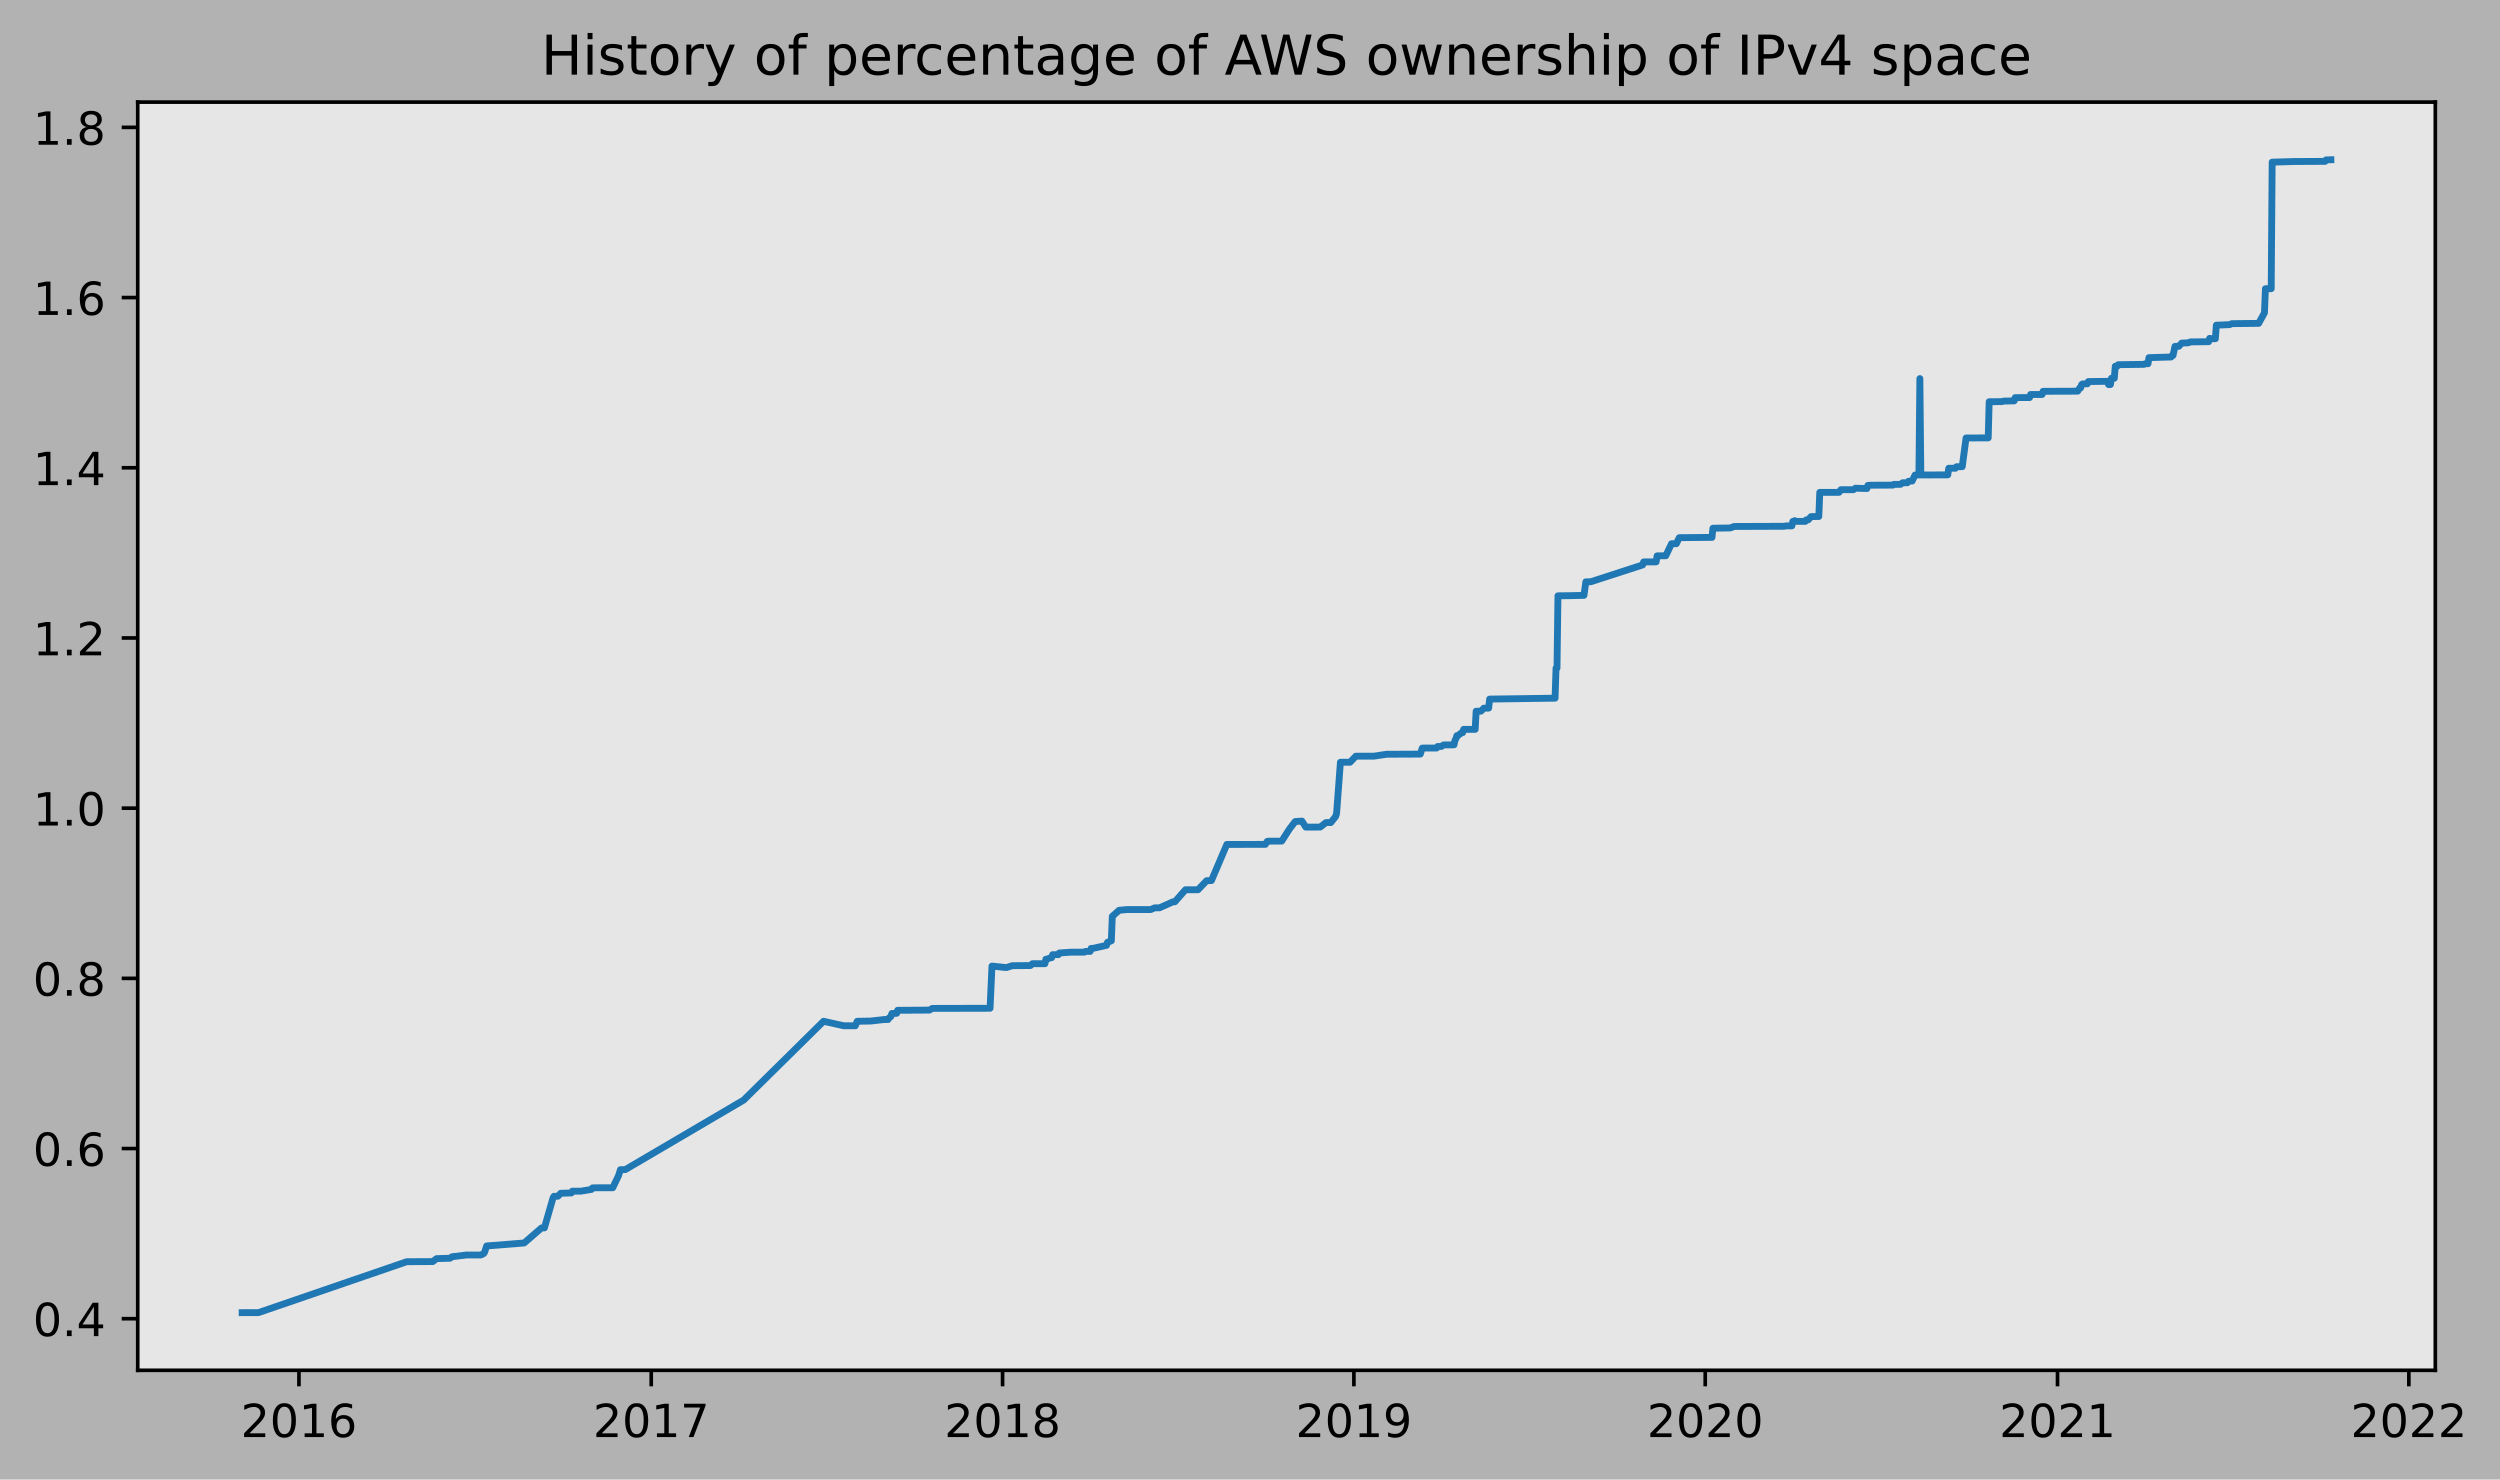
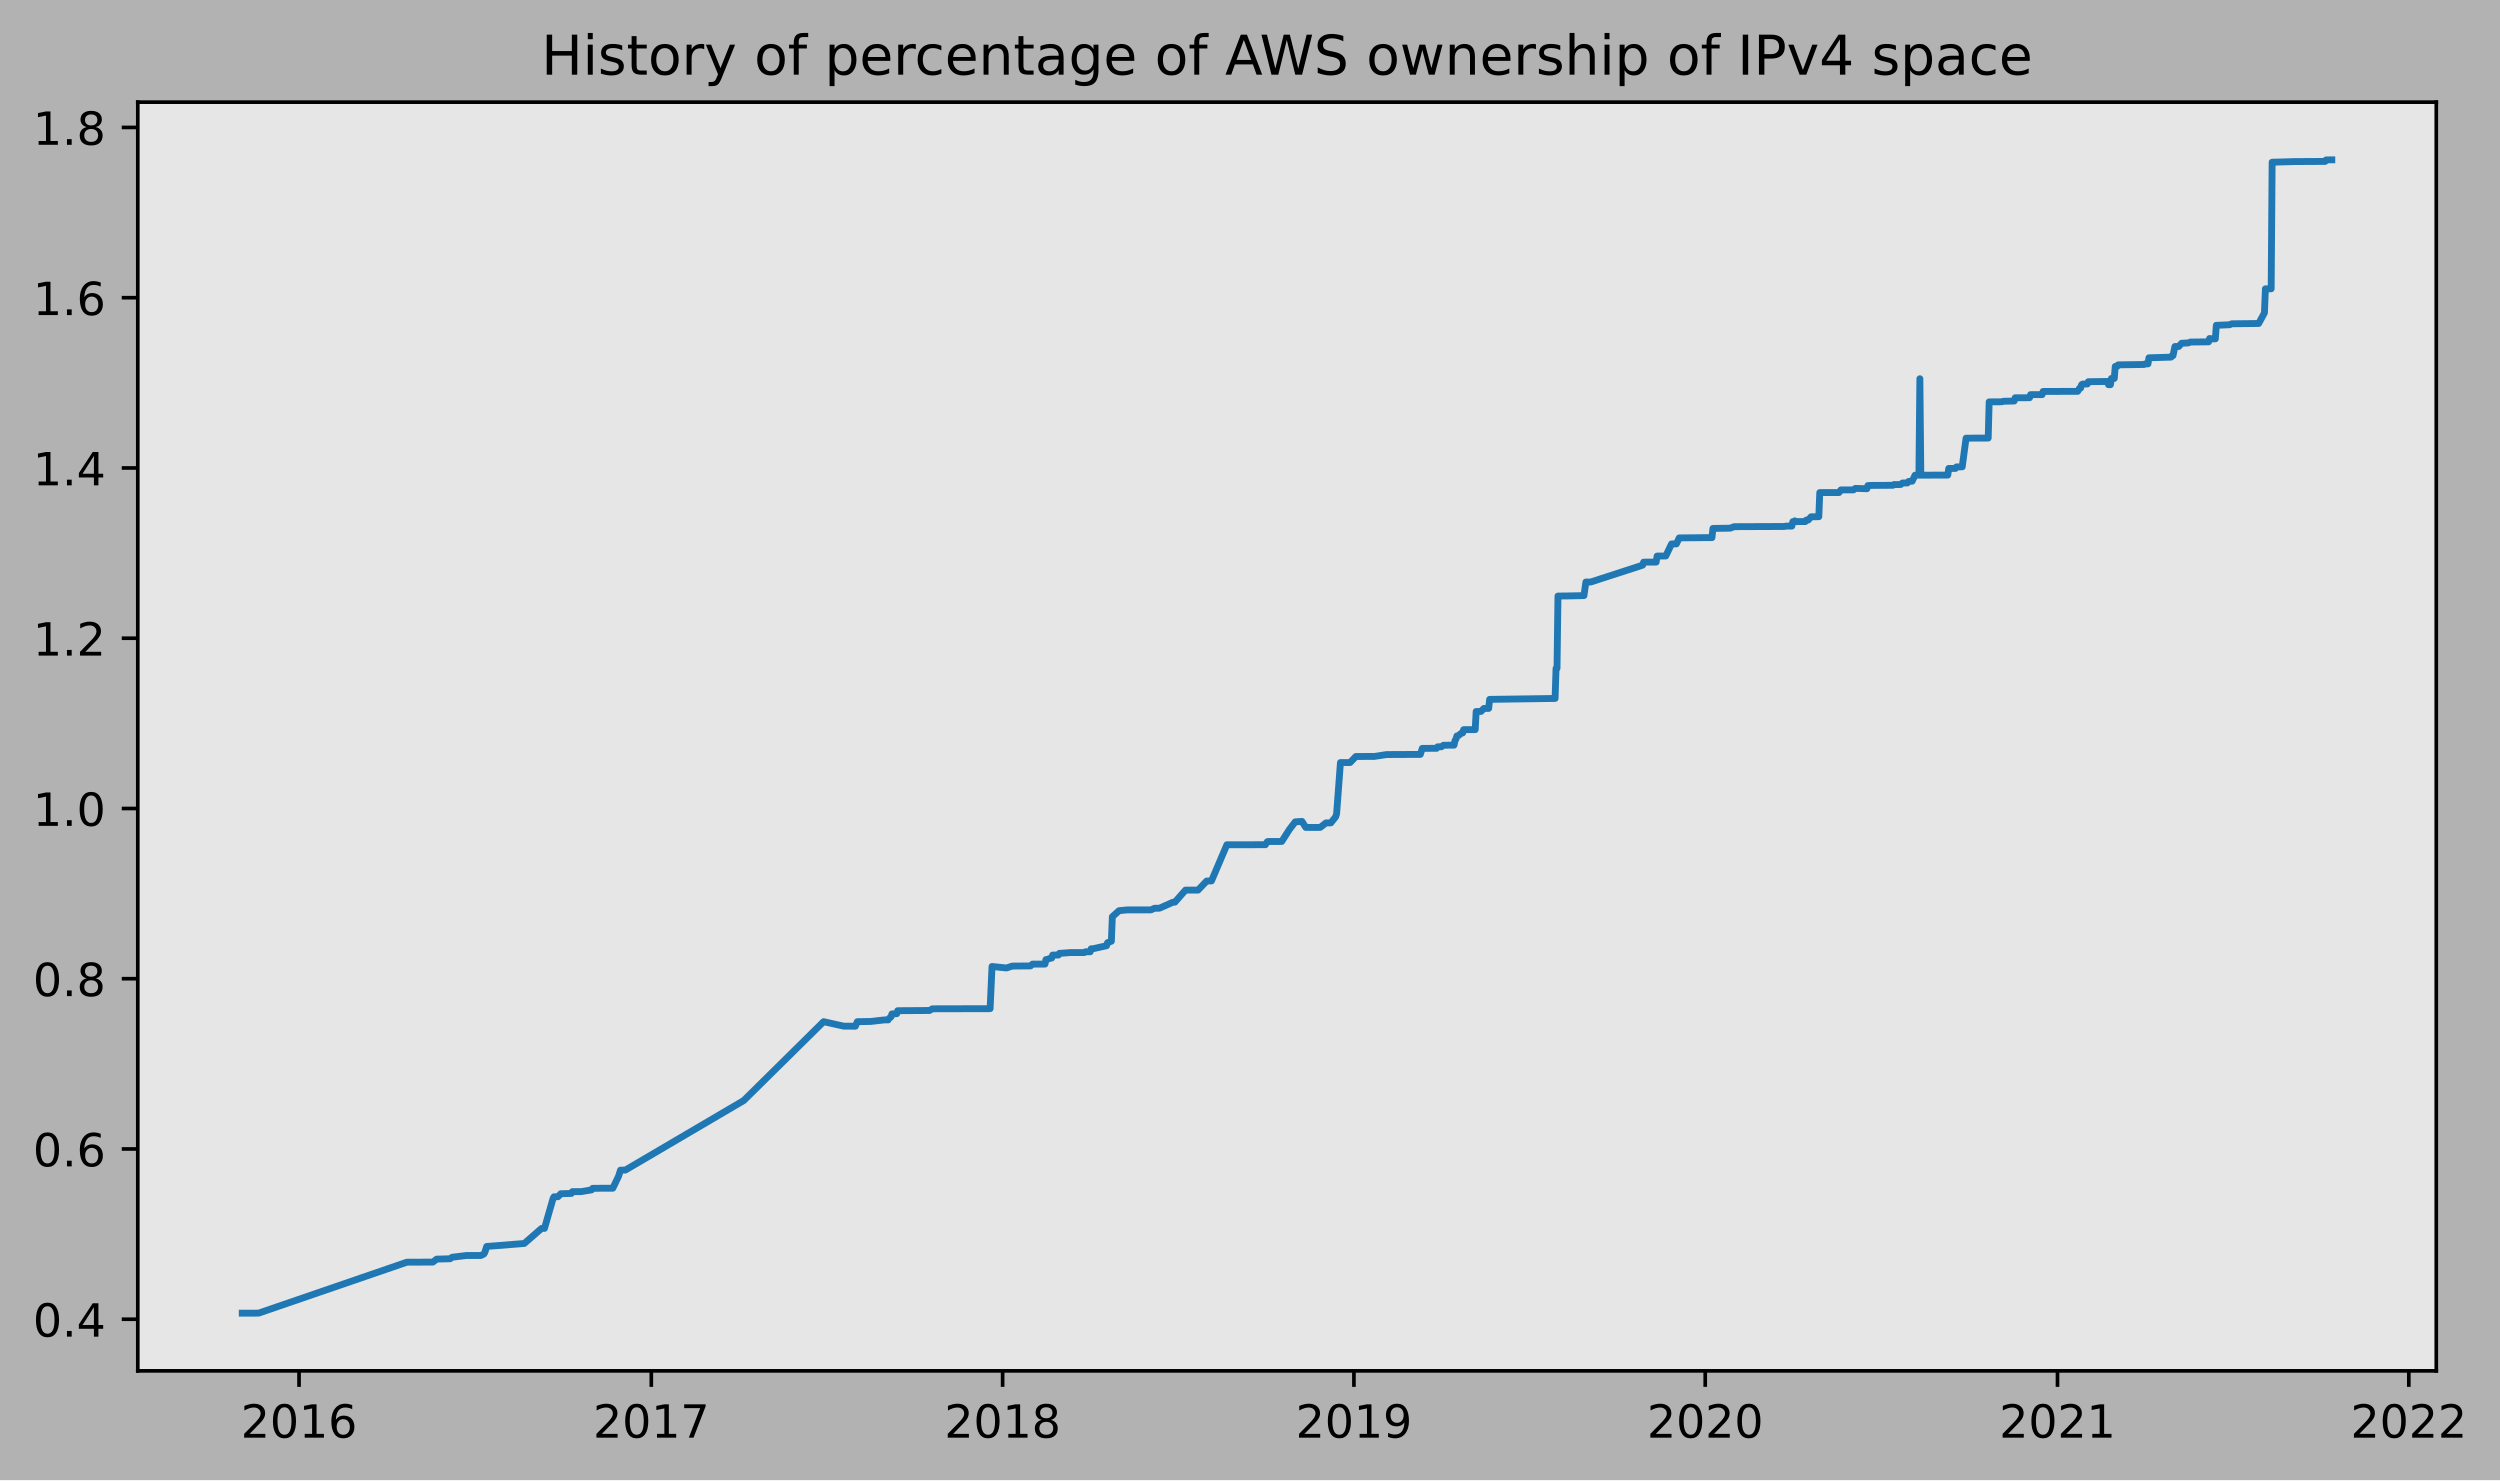
- <svg xmlns="http://www.w3.org/2000/svg" xmlns:xlink="http://www.w3.org/1999/xlink" height="323.396pt" version="1.1" viewBox="0 0 546.442 323.396" width="546.442pt">
+ <svg xmlns="http://www.w3.org/2000/svg" xmlns:xlink="http://www.w3.org/1999/xlink" height="323.396pt" version="1.1" viewBox="0 0 546.224 323.396" width="546.224pt">
  <defs>
    <style type="text/css">
*{stroke-linecap:butt;stroke-linejoin:round;}
  </style>
  </defs>
  <g id="figure_1">
    <g id="patch_1">
-       <path d="M 0 323.396  L 546.442 323.396  L 546.442 0  L 0 0  z " style="fill:#b2b2b2;" />
+       <path d="M 0 323.396  L 546.224 323.396  L 546.224 0  L 0 0  z " style="fill:#b2b2b2;" />
    </g>
    <g id="axes_1">
      <g id="patch_2">
        <path d="M 30.103 299.518  L 532.303 299.518  L 532.303 22.318  L 30.103 22.318  z " style="fill:#e6e6e6;" />
      </g>
      <g id="matplotlib.axis_1">
        <g id="xtick_1">
          <g id="line2d_1">
            <defs>
-               <path d="M 0 0  L 0 3.5  " id="m4849a720bd" style="stroke:#000000;stroke-width:0.8;" />
-             </defs>
-             <g>
-               <use style="stroke:#000000;stroke-width:0.8;" x="65.343" xlink:href="#m4849a720bd" y="299.518" />
+               <path d="M 0 0  L 0 3.5  " id="m37cbacf412" style="stroke:#000000;stroke-width:0.8;" />
+             </defs>
+             <g>
+               <use style="stroke:#000000;stroke-width:0.8;" x="65.338" xlink:href="#m37cbacf412" y="299.518" />
            </g>
          </g>
          <g id="text_1">
            <defs>
              <path d="M 19.188 8.297  L 53.609 8.297  L 53.609 0  L 7.328 0  L 7.328 8.297  Q 12.938 14.109 22.625 23.891  Q 32.328 33.688 34.812 36.531  Q 39.547 41.844 41.422 45.531  Q 43.312 49.219 43.312 52.781  Q 43.312 58.594 39.234 62.25  Q 35.156 65.922 28.609 65.922  Q 23.969 65.922 18.812 64.312  Q 13.672 62.703 7.812 59.422  L 7.812 69.391  Q 13.766 71.781 18.938 73  Q 24.125 74.219 28.422 74.219  Q 39.75 74.219 46.484 68.547  Q 53.219 62.891 53.219 53.422  Q 53.219 48.922 51.531 44.891  Q 49.859 40.875 45.406 35.406  Q 44.188 33.984 37.641 27.219  Q 31.109 20.453 19.188 8.297  z " id="DejaVuSans-50" />
              <path d="M 31.781 66.406  Q 24.172 66.406 20.328 58.906  Q 16.5 51.422 16.5 36.375  Q 16.5 21.391 20.328 13.891  Q 24.172 6.391 31.781 6.391  Q 39.453 6.391 43.281 13.891  Q 47.125 21.391 47.125 36.375  Q 47.125 51.422 43.281 58.906  Q 39.453 66.406 31.781 66.406  z M 31.781 74.219  Q 44.047 74.219 50.516 64.516  Q 56.984 54.828 56.984 36.375  Q 56.984 17.969 50.516 8.266  Q 44.047 -1.422 31.781 -1.422  Q 19.531 -1.422 13.062 8.266  Q 6.594 17.969 6.594 36.375  Q 6.594 54.828 13.062 64.516  Q 19.531 74.219 31.781 74.219  z " id="DejaVuSans-48" />
              <path d="M 12.406 8.297  L 28.516 8.297  L 28.516 63.922  L 10.984 60.406  L 10.984 69.391  L 28.422 72.906  L 38.281 72.906  L 38.281 8.297  L 54.391 8.297  L 54.391 0  L 12.406 0  z " id="DejaVuSans-49" />
              <path d="M 33.016 40.375  Q 26.375 40.375 22.484 35.828  Q 18.609 31.297 18.609 23.391  Q 18.609 15.531 22.484 10.953  Q 26.375 6.391 33.016 6.391  Q 39.656 6.391 43.531 10.953  Q 47.406 15.531 47.406 23.391  Q 47.406 31.297 43.531 35.828  Q 39.656 40.375 33.016 40.375  z M 52.594 71.297  L 52.594 62.312  Q 48.875 64.062 45.094 64.984  Q 41.312 65.922 37.594 65.922  Q 27.828 65.922 22.672 59.328  Q 17.531 52.734 16.797 39.406  Q 19.672 43.656 24.016 45.922  Q 28.375 48.188 33.594 48.188  Q 44.578 48.188 50.953 41.516  Q 57.328 34.859 57.328 23.391  Q 57.328 12.156 50.688 5.359  Q 44.047 -1.422 33.016 -1.422  Q 20.359 -1.422 13.672 8.266  Q 6.984 17.969 6.984 36.375  Q 6.984 53.656 15.188 63.938  Q 23.391 74.219 37.203 74.219  Q 40.922 74.219 44.703 73.484  Q 48.484 72.75 52.594 71.297  z " id="DejaVuSans-54" />
            </defs>
-             <g transform="translate(52.61839 314.1166)scale(0.1 -0.1)">
+             <g transform="translate(52.61267 314.1166)scale(0.1 -0.1)">
              <use xlink:href="#DejaVuSans-50" />
              <use x="63.623" xlink:href="#DejaVuSans-48" />
              <use x="127.246" xlink:href="#DejaVuSans-49" />
              <use x="190.869" xlink:href="#DejaVuSans-54" />
            </g>
          </g>
        </g>
        <g id="xtick_2">
          <g id="line2d_2">
            <g>
-               <use style="stroke:#000000;stroke-width:0.8;" x="142.346" xlink:href="#m4849a720bd" y="299.518" />
+               <use style="stroke:#000000;stroke-width:0.8;" x="142.305" xlink:href="#m37cbacf412" y="299.518" />
            </g>
          </g>
          <g id="text_2">
            <defs>
              <path d="M 8.203 72.906  L 55.078 72.906  L 55.078 68.703  L 28.609 0  L 18.312 0  L 43.219 64.594  L 8.203 64.594  z " id="DejaVuSans-55" />
            </defs>
-             <g transform="translate(129.621 314.1166)scale(0.1 -0.1)">
+             <g transform="translate(129.5798 314.1166)scale(0.1 -0.1)">
              <use xlink:href="#DejaVuSans-50" />
              <use x="63.623" xlink:href="#DejaVuSans-48" />
              <use x="127.246" xlink:href="#DejaVuSans-49" />
              <use x="190.869" xlink:href="#DejaVuSans-55" />
            </g>
          </g>
        </g>
        <g id="xtick_3">
          <g id="line2d_3">
            <g>
-               <use style="stroke:#000000;stroke-width:0.8;" x="219.138" xlink:href="#m4849a720bd" y="299.518" />
+               <use style="stroke:#000000;stroke-width:0.8;" x="219.062" xlink:href="#m37cbacf412" y="299.518" />
            </g>
          </g>
          <g id="text_3">
            <defs>
              <path d="M 31.781 34.625  Q 24.75 34.625 20.719 30.859  Q 16.703 27.094 16.703 20.516  Q 16.703 13.922 20.719 10.156  Q 24.75 6.391 31.781 6.391  Q 38.812 6.391 42.859 10.172  Q 46.922 13.969 46.922 20.516  Q 46.922 27.094 42.891 30.859  Q 38.875 34.625 31.781 34.625  z M 21.922 38.812  Q 15.578 40.375 12.031 44.719  Q 8.5 49.078 8.5 55.328  Q 8.5 64.062 14.719 69.141  Q 20.953 74.219 31.781 74.219  Q 42.672 74.219 48.875 69.141  Q 55.078 64.062 55.078 55.328  Q 55.078 49.078 51.531 44.719  Q 48 40.375 41.703 38.812  Q 48.828 37.156 52.797 32.312  Q 56.781 27.484 56.781 20.516  Q 56.781 9.906 50.312 4.234  Q 43.844 -1.422 31.781 -1.422  Q 19.734 -1.422 13.25 4.234  Q 6.781 9.906 6.781 20.516  Q 6.781 27.484 10.781 32.312  Q 14.797 37.156 21.922 38.812  z M 18.312 54.391  Q 18.312 48.734 21.844 45.562  Q 25.391 42.391 31.781 42.391  Q 38.141 42.391 41.719 45.562  Q 45.312 48.734 45.312 54.391  Q 45.312 60.062 41.719 63.234  Q 38.141 66.406 31.781 66.406  Q 25.391 66.406 21.844 63.234  Q 18.312 60.062 18.312 54.391  z " id="DejaVuSans-56" />
            </defs>
-             <g transform="translate(206.4132 314.1166)scale(0.1 -0.1)">
+             <g transform="translate(206.3366 314.1166)scale(0.1 -0.1)">
              <use xlink:href="#DejaVuSans-50" />
              <use x="63.623" xlink:href="#DejaVuSans-48" />
              <use x="127.246" xlink:href="#DejaVuSans-49" />
              <use x="190.869" xlink:href="#DejaVuSans-56" />
            </g>
          </g>
        </g>
        <g id="xtick_4">
          <g id="line2d_4">
            <g>
-               <use style="stroke:#000000;stroke-width:0.8;" x="295.93" xlink:href="#m4849a720bd" y="299.518" />
+               <use style="stroke:#000000;stroke-width:0.8;" x="295.818" xlink:href="#m37cbacf412" y="299.518" />
            </g>
          </g>
          <g id="text_4">
            <defs>
              <path d="M 10.984 1.516  L 10.984 10.5  Q 14.703 8.734 18.5 7.812  Q 22.312 6.891 25.984 6.891  Q 35.75 6.891 40.891 13.453  Q 46.047 20.016 46.781 33.406  Q 43.953 29.203 39.594 26.953  Q 35.25 24.703 29.984 24.703  Q 19.047 24.703 12.672 31.312  Q 6.297 37.938 6.297 49.422  Q 6.297 60.641 12.938 67.422  Q 19.578 74.219 30.609 74.219  Q 43.266 74.219 49.922 64.516  Q 56.594 54.828 56.594 36.375  Q 56.594 19.141 48.406 8.859  Q 40.234 -1.422 26.422 -1.422  Q 22.703 -1.422 18.891 -0.688  Q 15.094 0.047 10.984 1.516  z M 30.609 32.422  Q 37.25 32.422 41.125 36.953  Q 45.016 41.5 45.016 49.422  Q 45.016 57.281 41.125 61.844  Q 37.25 66.406 30.609 66.406  Q 23.969 66.406 20.094 61.844  Q 16.219 57.281 16.219 49.422  Q 16.219 41.5 20.094 36.953  Q 23.969 32.422 30.609 32.422  z " id="DejaVuSans-57" />
            </defs>
-             <g transform="translate(283.2054 314.1166)scale(0.1 -0.1)">
+             <g transform="translate(283.0935 314.1166)scale(0.1 -0.1)">
              <use xlink:href="#DejaVuSans-50" />
              <use x="63.623" xlink:href="#DejaVuSans-48" />
              <use x="127.246" xlink:href="#DejaVuSans-49" />
              <use x="190.869" xlink:href="#DejaVuSans-57" />
            </g>
          </g>
        </g>
        <g id="xtick_5">
          <g id="line2d_5">
            <g>
-               <use style="stroke:#000000;stroke-width:0.8;" x="372.723" xlink:href="#m4849a720bd" y="299.518" />
+               <use style="stroke:#000000;stroke-width:0.8;" x="372.575" xlink:href="#m37cbacf412" y="299.518" />
            </g>
          </g>
          <g id="text_5">
-             <g transform="translate(359.9976 314.1166)scale(0.1 -0.1)">
+             <g transform="translate(359.8503 314.1166)scale(0.1 -0.1)">
              <use xlink:href="#DejaVuSans-50" />
              <use x="63.623" xlink:href="#DejaVuSans-48" />
              <use x="127.246" xlink:href="#DejaVuSans-50" />
              <use x="190.869" xlink:href="#DejaVuSans-48" />
            </g>
          </g>
        </g>
        <g id="xtick_6">
          <g id="line2d_6">
            <g>
-               <use style="stroke:#000000;stroke-width:0.8;" x="449.725" xlink:href="#m4849a720bd" y="299.518" />
+               <use style="stroke:#000000;stroke-width:0.8;" x="449.542" xlink:href="#m37cbacf412" y="299.518" />
            </g>
          </g>
          <g id="text_6">
-             <g transform="translate(437.0002 314.1166)scale(0.1 -0.1)">
+             <g transform="translate(436.8174 314.1166)scale(0.1 -0.1)">
              <use xlink:href="#DejaVuSans-50" />
              <use x="63.623" xlink:href="#DejaVuSans-48" />
              <use x="127.246" xlink:href="#DejaVuSans-50" />
              <use x="190.869" xlink:href="#DejaVuSans-49" />
            </g>
          </g>
        </g>
        <g id="xtick_7">
          <g id="line2d_7">
            <g>
-               <use style="stroke:#000000;stroke-width:0.8;" x="526.517" xlink:href="#m4849a720bd" y="299.518" />
+               <use style="stroke:#000000;stroke-width:0.8;" x="526.299" xlink:href="#m37cbacf412" y="299.518" />
            </g>
          </g>
          <g id="text_7">
-             <g transform="translate(513.7924 314.1166)scale(0.1 -0.1)">
+             <g transform="translate(513.5743 314.1166)scale(0.1 -0.1)">
              <use xlink:href="#DejaVuSans-50" />
              <use x="63.623" xlink:href="#DejaVuSans-48" />
              <use x="127.246" xlink:href="#DejaVuSans-50" />
              <use x="190.869" xlink:href="#DejaVuSans-50" />
            </g>
          </g>
        </g>
      </g>
      <g id="matplotlib.axis_2">
        <g id="ytick_1">
          <g id="line2d_8">
            <defs>
-               <path d="M 0 0  L -3.5 0  " id="mbdcac75eba" style="stroke:#000000;stroke-width:0.8;" />
-             </defs>
-             <g>
-               <use style="stroke:#000000;stroke-width:0.8;" x="30.103" xlink:href="#mbdcac75eba" y="288.242" />
+               <path d="M 0 0  L -3.5 0  " id="m5107a043d7" style="stroke:#000000;stroke-width:0.8;" />
+             </defs>
+             <g>
+               <use style="stroke:#000000;stroke-width:0.8;" x="30.103" xlink:href="#m5107a043d7" y="288.242" />
            </g>
          </g>
          <g id="text_8">
            <defs>
              <path d="M 10.688 12.406  L 21 12.406  L 21 0  L 10.688 0  z " id="DejaVuSans-46" />
              <path d="M 37.797 64.312  L 12.891 25.391  L 37.797 25.391  z M 35.203 72.906  L 47.609 72.906  L 47.609 25.391  L 58.016 25.391  L 58.016 17.188  L 47.609 17.188  L 47.609 0  L 37.797 0  L 37.797 17.188  L 4.891 17.188  L 4.891 26.703  z " id="DejaVuSans-52" />
            </defs>
            <g transform="translate(7.2 292.0412)scale(0.1 -0.1)">
              <use xlink:href="#DejaVuSans-48" />
              <use x="63.623" xlink:href="#DejaVuSans-46" />
              <use x="95.41" xlink:href="#DejaVuSans-52" />
            </g>
          </g>
        </g>
        <g id="ytick_2">
          <g id="line2d_9">
            <g>
-               <use style="stroke:#000000;stroke-width:0.8;" x="30.103" xlink:href="#mbdcac75eba" y="251.042" />
+               <use style="stroke:#000000;stroke-width:0.8;" x="30.103" xlink:href="#m5107a043d7" y="251.042" />
            </g>
          </g>
          <g id="text_9">
            <g transform="translate(7.2 254.8414)scale(0.1 -0.1)">
              <use xlink:href="#DejaVuSans-48" />
              <use x="63.623" xlink:href="#DejaVuSans-46" />
              <use x="95.41" xlink:href="#DejaVuSans-54" />
            </g>
          </g>
        </g>
        <g id="ytick_3">
          <g id="line2d_10">
            <g>
-               <use style="stroke:#000000;stroke-width:0.8;" x="30.103" xlink:href="#mbdcac75eba" y="213.842" />
+               <use style="stroke:#000000;stroke-width:0.8;" x="30.103" xlink:href="#m5107a043d7" y="213.842" />
            </g>
          </g>
          <g id="text_10">
            <g transform="translate(7.2 217.6415)scale(0.1 -0.1)">
              <use xlink:href="#DejaVuSans-48" />
              <use x="63.623" xlink:href="#DejaVuSans-46" />
              <use x="95.41" xlink:href="#DejaVuSans-56" />
            </g>
          </g>
        </g>
        <g id="ytick_4">
          <g id="line2d_11">
            <g>
-               <use style="stroke:#000000;stroke-width:0.8;" x="30.103" xlink:href="#mbdcac75eba" y="176.642" />
+               <use style="stroke:#000000;stroke-width:0.8;" x="30.103" xlink:href="#m5107a043d7" y="176.642" />
            </g>
          </g>
          <g id="text_11">
            <g transform="translate(7.2 180.4416)scale(0.1 -0.1)">
              <use xlink:href="#DejaVuSans-49" />
              <use x="63.623" xlink:href="#DejaVuSans-46" />
              <use x="95.41" xlink:href="#DejaVuSans-48" />
            </g>
          </g>
        </g>
        <g id="ytick_5">
          <g id="line2d_12">
            <g>
-               <use style="stroke:#000000;stroke-width:0.8;" x="30.103" xlink:href="#mbdcac75eba" y="139.443" />
+               <use style="stroke:#000000;stroke-width:0.8;" x="30.103" xlink:href="#m5107a043d7" y="139.443" />
            </g>
          </g>
          <g id="text_12">
            <g transform="translate(7.2 143.2418)scale(0.1 -0.1)">
              <use xlink:href="#DejaVuSans-49" />
              <use x="63.623" xlink:href="#DejaVuSans-46" />
              <use x="95.41" xlink:href="#DejaVuSans-50" />
            </g>
          </g>
        </g>
        <g id="ytick_6">
          <g id="line2d_13">
            <g>
-               <use style="stroke:#000000;stroke-width:0.8;" x="30.103" xlink:href="#mbdcac75eba" y="102.243" />
+               <use style="stroke:#000000;stroke-width:0.8;" x="30.103" xlink:href="#m5107a043d7" y="102.243" />
            </g>
          </g>
          <g id="text_13">
            <g transform="translate(7.2 106.0419)scale(0.1 -0.1)">
              <use xlink:href="#DejaVuSans-49" />
              <use x="63.623" xlink:href="#DejaVuSans-46" />
              <use x="95.41" xlink:href="#DejaVuSans-52" />
            </g>
          </g>
        </g>
        <g id="ytick_7">
          <g id="line2d_14">
            <g>
-               <use style="stroke:#000000;stroke-width:0.8;" x="30.103" xlink:href="#mbdcac75eba" y="65.043" />
+               <use style="stroke:#000000;stroke-width:0.8;" x="30.103" xlink:href="#m5107a043d7" y="65.043" />
            </g>
          </g>
          <g id="text_14">
            <g transform="translate(7.2 68.84209)scale(0.1 -0.1)">
              <use xlink:href="#DejaVuSans-49" />
              <use x="63.623" xlink:href="#DejaVuSans-46" />
              <use x="95.41" xlink:href="#DejaVuSans-54" />
            </g>
          </g>
        </g>
        <g id="ytick_8">
          <g id="line2d_15">
            <g>
-               <use style="stroke:#000000;stroke-width:0.8;" x="30.103" xlink:href="#mbdcac75eba" y="27.843" />
+               <use style="stroke:#000000;stroke-width:0.8;" x="30.103" xlink:href="#m5107a043d7" y="27.843" />
            </g>
          </g>
          <g id="text_15">
            <g transform="translate(7.2 31.64223)scale(0.1 -0.1)">
              <use xlink:href="#DejaVuSans-49" />
              <use x="63.623" xlink:href="#DejaVuSans-46" />
              <use x="95.41" xlink:href="#DejaVuSans-56" />
            </g>
          </g>
        </g>
      </g>
      <g id="line2d_16">
-         <path clip-path="url(#p7d9d6c5788)" d="M 52.93 286.918  L 56.507 286.904  L 88.907 275.778  L 94.588 275.753  L 95.429 275.105  L 98.375 275.023  L 98.795 274.695  L 101.951 274.313  L 105.107 274.315  L 105.738 273.986  L 105.949 273.657  L 106.369 272.335  L 114.575 271.687  L 118.362 268.393  L 118.993 268.391  L 120.886 261.806  L 121.097 261.476  L 121.938 261.476  L 122.569 260.818  L 124.884 260.752  L 125.094 260.359  L 126.988 260.359  L 129.302 259.972  L 129.512 259.642  L 129.933 259.627  L 133.93 259.615  L 135.193 256.981  L 135.614 255.664  L 136.665 255.654  L 162.543 240.456  L 180.006 223.225  L 184.424 224.209  L 186.949 224.216  L 187.369 223.228  L 190.315 223.179  L 193.26 222.843  L 194.102 222.843  L 194.312 222.514  L 194.733 222.185  L 194.943 221.526  L 195.995 221.485  L 196.206 220.826  L 203.149 220.784  L 203.78 220.414  L 216.403 220.383  L 216.824 211.164  L 219.98 211.493  L 221.242 211.08  L 225.239 211.044  L 225.66 210.648  L 228.395 210.649  L 228.606 209.661  L 228.816 209.659  L 229.658 209.328  L 229.868 209.327  L 230.078 208.669  L 231.341 208.667  L 231.551 208.29  L 231.762 208.288  L 234.076 208.12  L 237.021 208.119  L 237.232 207.954  L 238.284 207.953  L 238.494 207.294  L 238.915 207.289  L 241.86 206.63  L 242.071 205.972  L 242.912 205.643  L 243.123 200.292  L 244.595 198.975  L 246.278 198.811  L 251.538 198.804  L 252.38 198.434  L 253.432 198.434  L 256.377 197.117  L 256.798 197.113  L 259.112 194.478  L 261.847 194.481  L 263.741 192.5  L 264.793 192.473  L 268.159 184.569  L 276.575 184.564  L 276.995 183.906  L 277.206 183.854  L 280.151 183.851  L 281.834 181.217  L 283.097 179.57  L 284.569 179.471  L 285.411 180.788  L 288.567 180.777  L 289.829 179.789  L 290.881 179.788  L 291.933 178.471  L 292.143 177.807  L 292.985 166.613  L 295.089 166.607  L 296.351 165.285  L 300.349 165.274  L 303.084 164.862  L 310.447 164.829  L 310.868 163.511  L 314.024 163.496  L 314.234 163.167  L 315.076 163.155  L 315.497 162.826  L 317.811 162.808  L 318.021 161.82  L 318.232 161.491  L 318.442 160.796  L 318.652 160.795  L 319.494 160.137  L 319.704 160.136  L 319.915 159.423  L 322.439 159.419  L 322.65 155.453  L 323.702 155.446  L 324.333 154.786  L 325.385 154.781  L 325.595 152.803  L 339.902 152.605  L 340.112 146.035  L 340.323 146.035  L 340.533 130.231  L 343.058 130.201  L 346.214 130.134  L 346.634 127.171  L 347.686 127.164  L 359.047 123.481  L 359.258 122.822  L 361.993 122.812  L 362.203 121.495  L 364.097 121.477  L 365.359 118.843  L 366.411 118.842  L 367.042 117.525  L 372.933 117.466  L 374.195 117.461  L 374.406 115.456  L 378.193 115.399  L 379.034 115.075  L 389.975 115.031  L 390.395 114.949  L 391.658 114.944  L 391.868 113.977  L 392.078 113.977  L 392.289 113.804  L 392.499 113.966  L 394.603 113.953  L 394.814 113.625  L 395.234 113.624  L 395.865 112.912  L 397.549 112.895  L 397.759 107.625  L 401.967 107.616  L 402.388 107.039  L 405.123 107.037  L 405.543 106.708  L 408.068 106.785  L 408.278 106.091  L 409.12 106.056  L 413.749 106.034  L 413.959 105.869  L 415.432 105.864  L 415.852 105.525  L 416.904 105.521  L 417.115 105.223  L 417.536 105.141  L 417.956 105.141  L 418.588 103.824  L 419.429 103.824  L 419.639 82.75  L 419.85 103.822  L 425.741 103.797  L 425.951 102.349  L 427.424 102.349  L 427.634 102.018  L 428.897 102  L 429.738 95.734  L 434.577 95.711  L 434.788 87.809  L 437.523 87.786  L 437.943 87.669  L 440.258 87.621  L 440.468 86.911  L 443.624 86.898  L 443.834 86.228  L 446.359 86.224  L 446.569 85.532  L 454.143 85.502  L 454.564 84.797  L 454.775 84.797  L 454.985 84.081  L 455.195 83.914  L 456.247 83.894  L 456.458 83.401  L 460.665 83.345  L 460.876 84.054  L 461.297 84.052  L 461.507 82.686  L 462.138 82.686  L 462.349 80.052  L 462.769 80.05  L 462.98 79.716  L 468.66 79.635  L 468.871 79.504  L 469.502 79.503  L 469.712 78.175  L 474.551 78.029  L 474.762 77.699  L 474.972 77.697  L 475.393 75.711  L 476.234 75.702  L 476.865 74.992  L 478.338 74.928  L 478.759 74.732  L 482.756 74.689  L 482.967 73.963  L 483.598 74.044  L 484.229 74.038  L 484.439 71.074  L 485.071 71.055  L 487.385 70.95  L 487.806 70.744  L 493.697 70.679  L 494.959 68.369  L 495.169 63.101  L 496.432 63.1  L 496.642 35.441  L 500.429 35.335  L 501.271 35.307  L 506.741 35.277  L 508.214 35.274  L 508.424 34.945  L 509.476 34.918  L 509.476 34.918  " style="fill:none;stroke:#1f77b4;stroke-linecap:square;stroke-width:1.5;" />
+         <path clip-path="url(#pc391862472)" d="M 52.93 286.918  L 56.505 286.904  L 88.89 275.778  L 94.568 275.753  L 95.41 275.105  L 98.354 275.023  L 98.774 274.695  L 101.929 274.313  L 105.083 274.315  L 105.714 273.986  L 105.924 273.657  L 106.345 272.335  L 114.546 271.687  L 118.331 268.393  L 118.962 268.391  L 120.855 261.806  L 121.065 261.476  L 121.906 261.476  L 122.537 260.818  L 124.851 260.752  L 125.061 260.359  L 126.953 260.359  L 129.267 259.972  L 129.477 259.642  L 129.898 259.627  L 133.893 259.615  L 135.155 256.981  L 135.575 255.664  L 136.627 255.654  L 162.493 240.456  L 179.947 223.225  L 184.363 224.209  L 186.887 224.216  L 187.307 223.228  L 190.252 223.179  L 193.196 222.843  L 194.037 222.843  L 194.247 222.514  L 194.668 222.185  L 194.878 221.526  L 195.929 221.485  L 196.14 220.826  L 203.079 220.784  L 203.71 220.414  L 216.328 220.383  L 216.748 211.164  L 219.903 211.493  L 221.165 211.08  L 225.16 211.044  L 225.581 210.648  L 228.315 210.649  L 228.525 209.661  L 228.735 209.659  L 229.576 209.328  L 229.787 209.327  L 229.997 208.669  L 231.259 208.667  L 231.469 208.29  L 231.679 208.288  L 233.992 208.12  L 236.937 208.119  L 237.147 207.954  L 238.198 207.953  L 238.409 207.294  L 238.829 207.289  L 241.773 206.63  L 241.984 205.972  L 242.825 205.643  L 243.035 200.292  L 244.507 198.975  L 246.189 198.811  L 251.447 198.804  L 252.288 198.434  L 253.339 198.434  L 256.283 197.117  L 256.704 197.113  L 259.017 194.478  L 261.751 194.481  L 263.644 192.5  L 264.695 192.473  L 268.06 184.569  L 276.472 184.564  L 276.892 183.906  L 277.102 183.854  L 280.047 183.851  L 281.729 181.217  L 282.991 179.57  L 284.463 179.471  L 285.304 180.788  L 288.458 180.777  L 289.72 179.789  L 290.771 179.788  L 291.823 178.471  L 292.033 177.807  L 292.874 166.613  L 294.977 166.607  L 296.239 165.285  L 300.235 165.274  L 302.968 164.862  L 310.329 164.829  L 310.749 163.511  L 313.904 163.496  L 314.114 163.167  L 314.955 163.155  L 315.376 162.826  L 317.689 162.808  L 317.899 161.82  L 318.109 161.491  L 318.32 160.796  L 318.53 160.795  L 319.371 160.137  L 319.582 160.136  L 319.792 159.423  L 322.315 159.419  L 322.526 155.453  L 323.577 155.446  L 324.208 154.786  L 325.259 154.781  L 325.47 152.803  L 339.77 152.605  L 339.98 146.035  L 340.19 146.035  L 340.401 130.231  L 342.924 130.201  L 346.078 130.134  L 346.499 127.171  L 347.55 127.164  L 358.906 123.481  L 359.117 122.822  L 361.85 122.812  L 362.061 121.495  L 363.953 121.477  L 365.215 118.843  L 366.267 118.842  L 366.897 117.525  L 372.786 117.466  L 374.047 117.461  L 374.258 115.456  L 378.043 115.399  L 378.884 115.075  L 389.819 115.031  L 390.24 114.949  L 391.502 114.944  L 391.712 113.977  L 391.922 113.977  L 392.133 113.804  L 392.343 113.966  L 394.446 113.953  L 394.656 113.625  L 395.077 113.624  L 395.708 112.912  L 397.39 112.895  L 397.6 107.625  L 401.806 107.616  L 402.227 107.039  L 404.96 107.037  L 405.381 106.708  L 407.904 106.785  L 408.115 106.091  L 408.956 106.056  L 413.582 106.034  L 413.793 105.869  L 415.265 105.864  L 415.685 105.525  L 416.737 105.521  L 416.947 105.223  L 417.368 105.141  L 417.788 105.141  L 418.419 103.824  L 419.26 103.824  L 419.471 82.75  L 419.681 103.822  L 425.569 103.797  L 425.779 102.349  L 427.251 102.349  L 427.462 102.018  L 428.723 102  L 429.565 95.734  L 434.401 95.711  L 434.612 87.809  L 437.345 87.786  L 437.766 87.669  L 440.079 87.621  L 440.29 86.911  L 443.444 86.898  L 443.654 86.228  L 446.178 86.224  L 446.388 85.532  L 453.959 85.502  L 454.379 84.797  L 454.589 84.797  L 454.8 84.081  L 455.01 83.914  L 456.062 83.894  L 456.272 83.401  L 460.478 83.345  L 460.688 84.054  L 461.109 84.052  L 461.319 82.686  L 461.95 82.686  L 462.16 80.052  L 462.581 80.05  L 462.791 79.716  L 468.469 79.635  L 468.679 79.504  L 469.31 79.503  L 469.52 78.175  L 474.357 78.029  L 474.567 77.699  L 474.778 77.697  L 475.198 75.711  L 476.039 75.702  L 476.67 74.992  L 478.142 74.928  L 478.563 74.732  L 482.558 74.689  L 482.769 73.963  L 483.4 74.044  L 484.03 74.038  L 484.241 71.074  L 484.872 71.055  L 487.185 70.95  L 487.605 70.744  L 493.494 70.679  L 494.755 68.369  L 494.966 63.101  L 496.227 63.1  L 496.438 35.441  L 500.223 35.335  L 501.064 35.307  L 506.532 35.277  L 508.004 35.274  L 508.214 34.945  L 509.266 34.918  L 509.476 34.918  L 509.476 34.918  " style="fill:none;stroke:#1f77b4;stroke-linecap:square;stroke-width:1.5;" />
      </g>
      <g id="patch_3">
        <path d="M 30.103 299.518  L 30.103 22.318  " style="fill:none;stroke:#000000;stroke-linecap:square;stroke-linejoin:miter;stroke-width:0.8;" />
      </g>
      <g id="patch_4">
        <path d="M 532.303 299.518  L 532.303 22.318  " style="fill:none;stroke:#000000;stroke-linecap:square;stroke-linejoin:miter;stroke-width:0.8;" />
      </g>
      <g id="patch_5">
        <path d="M 30.103 299.518  L 532.303 299.518  " style="fill:none;stroke:#000000;stroke-linecap:square;stroke-linejoin:miter;stroke-width:0.8;" />
      </g>
      <g id="patch_6">
        <path d="M 30.103 22.318  L 532.303 22.318  " style="fill:none;stroke:#000000;stroke-linecap:square;stroke-linejoin:miter;stroke-width:0.8;" />
      </g>
      <g id="text_16">
        <defs>
          <path d="M 9.812 72.906  L 19.672 72.906  L 19.672 43.016  L 55.516 43.016  L 55.516 72.906  L 65.375 72.906  L 65.375 0  L 55.516 0  L 55.516 34.719  L 19.672 34.719  L 19.672 0  L 9.812 0  z " id="DejaVuSans-72" />
          <path d="M 9.422 54.688  L 18.406 54.688  L 18.406 0  L 9.422 0  z M 9.422 75.984  L 18.406 75.984  L 18.406 64.594  L 9.422 64.594  z " id="DejaVuSans-105" />
          <path d="M 44.281 53.078  L 44.281 44.578  Q 40.484 46.531 36.375 47.5  Q 32.281 48.484 27.875 48.484  Q 21.188 48.484 17.844 46.438  Q 14.5 44.391 14.5 40.281  Q 14.5 37.156 16.891 35.375  Q 19.281 33.594 26.516 31.984  L 29.594 31.297  Q 39.156 29.25 43.188 25.516  Q 47.219 21.781 47.219 15.094  Q 47.219 7.469 41.188 3.016  Q 35.156 -1.422 24.609 -1.422  Q 20.219 -1.422 15.453 -0.562  Q 10.688 0.297 5.422 2  L 5.422 11.281  Q 10.406 8.688 15.234 7.391  Q 20.062 6.109 24.812 6.109  Q 31.156 6.109 34.562 8.281  Q 37.984 10.453 37.984 14.406  Q 37.984 18.062 35.516 20.016  Q 33.062 21.969 24.703 23.781  L 21.578 24.516  Q 13.234 26.266 9.516 29.906  Q 5.812 33.547 5.812 39.891  Q 5.812 47.609 11.281 51.797  Q 16.75 56 26.812 56  Q 31.781 56 36.172 55.266  Q 40.578 54.547 44.281 53.078  z " id="DejaVuSans-115" />
          <path d="M 18.312 70.219  L 18.312 54.688  L 36.812 54.688  L 36.812 47.703  L 18.312 47.703  L 18.312 18.016  Q 18.312 11.328 20.141 9.422  Q 21.969 7.516 27.594 7.516  L 36.812 7.516  L 36.812 0  L 27.594 0  Q 17.188 0 13.234 3.875  Q 9.281 7.766 9.281 18.016  L 9.281 47.703  L 2.688 47.703  L 2.688 54.688  L 9.281 54.688  L 9.281 70.219  z " id="DejaVuSans-116" />
          <path d="M 30.609 48.391  Q 23.391 48.391 19.188 42.75  Q 14.984 37.109 14.984 27.297  Q 14.984 17.484 19.156 11.844  Q 23.344 6.203 30.609 6.203  Q 37.797 6.203 41.984 11.859  Q 46.188 17.531 46.188 27.297  Q 46.188 37.016 41.984 42.703  Q 37.797 48.391 30.609 48.391  z M 30.609 56  Q 42.328 56 49.016 48.375  Q 55.719 40.766 55.719 27.297  Q 55.719 13.875 49.016 6.219  Q 42.328 -1.422 30.609 -1.422  Q 18.844 -1.422 12.172 6.219  Q 5.516 13.875 5.516 27.297  Q 5.516 40.766 12.172 48.375  Q 18.844 56 30.609 56  z " id="DejaVuSans-111" />
          <path d="M 41.109 46.297  Q 39.594 47.172 37.812 47.578  Q 36.031 48 33.891 48  Q 26.266 48 22.188 43.047  Q 18.109 38.094 18.109 28.812  L 18.109 0  L 9.078 0  L 9.078 54.688  L 18.109 54.688  L 18.109 46.188  Q 20.953 51.172 25.484 53.578  Q 30.031 56 36.531 56  Q 37.453 56 38.578 55.875  Q 39.703 55.766 41.062 55.516  z " id="DejaVuSans-114" />
          <path d="M 32.172 -5.078  Q 28.375 -14.844 24.75 -17.812  Q 21.141 -20.797 15.094 -20.797  L 7.906 -20.797  L 7.906 -13.281  L 13.188 -13.281  Q 16.891 -13.281 18.938 -11.516  Q 21 -9.766 23.484 -3.219  L 25.094 0.875  L 2.984 54.688  L 12.5 54.688  L 29.594 11.922  L 46.688 54.688  L 56.203 54.688  z " id="DejaVuSans-121" />
          <path id="DejaVuSans-32" />
          <path d="M 37.109 75.984  L 37.109 68.5  L 28.516 68.5  Q 23.688 68.5 21.797 66.547  Q 19.922 64.594 19.922 59.516  L 19.922 54.688  L 34.719 54.688  L 34.719 47.703  L 19.922 47.703  L 19.922 0  L 10.891 0  L 10.891 47.703  L 2.297 47.703  L 2.297 54.688  L 10.891 54.688  L 10.891 58.5  Q 10.891 67.625 15.141 71.797  Q 19.391 75.984 28.609 75.984  z " id="DejaVuSans-102" />
          <path d="M 18.109 8.203  L 18.109 -20.797  L 9.078 -20.797  L 9.078 54.688  L 18.109 54.688  L 18.109 46.391  Q 20.953 51.266 25.266 53.625  Q 29.594 56 35.594 56  Q 45.562 56 51.781 48.094  Q 58.016 40.188 58.016 27.297  Q 58.016 14.406 51.781 6.484  Q 45.562 -1.422 35.594 -1.422  Q 29.594 -1.422 25.266 0.953  Q 20.953 3.328 18.109 8.203  z M 48.688 27.297  Q 48.688 37.203 44.609 42.844  Q 40.531 48.484 33.406 48.484  Q 26.266 48.484 22.188 42.844  Q 18.109 37.203 18.109 27.297  Q 18.109 17.391 22.188 11.75  Q 26.266 6.109 33.406 6.109  Q 40.531 6.109 44.609 11.75  Q 48.688 17.391 48.688 27.297  z " id="DejaVuSans-112" />
          <path d="M 56.203 29.594  L 56.203 25.203  L 14.891 25.203  Q 15.484 15.922 20.484 11.062  Q 25.484 6.203 34.422 6.203  Q 39.594 6.203 44.453 7.469  Q 49.312 8.734 54.109 11.281  L 54.109 2.781  Q 49.266 0.734 44.188 -0.344  Q 39.109 -1.422 33.891 -1.422  Q 20.797 -1.422 13.156 6.188  Q 5.516 13.812 5.516 26.812  Q 5.516 40.234 12.766 48.109  Q 20.016 56 32.328 56  Q 43.359 56 49.781 48.891  Q 56.203 41.797 56.203 29.594  z M 47.219 32.234  Q 47.125 39.594 43.094 43.984  Q 39.062 48.391 32.422 48.391  Q 24.906 48.391 20.391 44.141  Q 15.875 39.891 15.188 32.172  z " id="DejaVuSans-101" />
          <path d="M 48.781 52.594  L 48.781 44.188  Q 44.969 46.297 41.141 47.344  Q 37.312 48.391 33.406 48.391  Q 24.656 48.391 19.812 42.844  Q 14.984 37.312 14.984 27.297  Q 14.984 17.281 19.812 11.734  Q 24.656 6.203 33.406 6.203  Q 37.312 6.203 41.141 7.25  Q 44.969 8.297 48.781 10.406  L 48.781 2.094  Q 45.016 0.344 40.984 -0.531  Q 36.969 -1.422 32.422 -1.422  Q 20.062 -1.422 12.781 6.344  Q 5.516 14.109 5.516 27.297  Q 5.516 40.672 12.859 48.328  Q 20.219 56 33.016 56  Q 37.156 56 41.109 55.141  Q 45.062 54.297 48.781 52.594  z " id="DejaVuSans-99" />
          <path d="M 54.891 33.016  L 54.891 0  L 45.906 0  L 45.906 32.719  Q 45.906 40.484 42.875 44.328  Q 39.844 48.188 33.797 48.188  Q 26.516 48.188 22.312 43.547  Q 18.109 38.922 18.109 30.906  L 18.109 0  L 9.078 0  L 9.078 54.688  L 18.109 54.688  L 18.109 46.188  Q 21.344 51.125 25.703 53.562  Q 30.078 56 35.797 56  Q 45.219 56 50.047 50.172  Q 54.891 44.344 54.891 33.016  z " id="DejaVuSans-110" />
          <path d="M 34.281 27.484  Q 23.391 27.484 19.188 25  Q 14.984 22.516 14.984 16.5  Q 14.984 11.719 18.141 8.906  Q 21.297 6.109 26.703 6.109  Q 34.188 6.109 38.703 11.406  Q 43.219 16.703 43.219 25.484  L 43.219 27.484  z M 52.203 31.203  L 52.203 0  L 43.219 0  L 43.219 8.297  Q 40.141 3.328 35.547 0.953  Q 30.953 -1.422 24.312 -1.422  Q 15.922 -1.422 10.953 3.297  Q 6 8.016 6 15.922  Q 6 25.141 12.172 29.828  Q 18.359 34.516 30.609 34.516  L 43.219 34.516  L 43.219 35.406  Q 43.219 41.609 39.141 45  Q 35.062 48.391 27.688 48.391  Q 23 48.391 18.547 47.266  Q 14.109 46.141 10.016 43.891  L 10.016 52.203  Q 14.938 54.109 19.578 55.047  Q 24.219 56 28.609 56  Q 40.484 56 46.344 49.844  Q 52.203 43.703 52.203 31.203  z " id="DejaVuSans-97" />
          <path d="M 45.406 27.984  Q 45.406 37.75 41.375 43.109  Q 37.359 48.484 30.078 48.484  Q 22.859 48.484 18.828 43.109  Q 14.797 37.75 14.797 27.984  Q 14.797 18.266 18.828 12.891  Q 22.859 7.516 30.078 7.516  Q 37.359 7.516 41.375 12.891  Q 45.406 18.266 45.406 27.984  z M 54.391 6.781  Q 54.391 -7.172 48.188 -13.984  Q 42 -20.797 29.203 -20.797  Q 24.469 -20.797 20.266 -20.094  Q 16.062 -19.391 12.109 -17.922  L 12.109 -9.188  Q 16.062 -11.328 19.922 -12.344  Q 23.781 -13.375 27.781 -13.375  Q 36.625 -13.375 41.016 -8.766  Q 45.406 -4.156 45.406 5.172  L 45.406 9.625  Q 42.625 4.781 38.281 2.391  Q 33.938 0 27.875 0  Q 17.828 0 11.672 7.656  Q 5.516 15.328 5.516 27.984  Q 5.516 40.672 11.672 48.328  Q 17.828 56 27.875 56  Q 33.938 56 38.281 53.609  Q 42.625 51.219 45.406 46.391  L 45.406 54.688  L 54.391 54.688  z " id="DejaVuSans-103" />
          <path d="M 34.188 63.188  L 20.797 26.906  L 47.609 26.906  z M 28.609 72.906  L 39.797 72.906  L 67.578 0  L 57.328 0  L 50.688 18.703  L 17.828 18.703  L 11.188 0  L 0.781 0  z " id="DejaVuSans-65" />
          <path d="M 3.328 72.906  L 13.281 72.906  L 28.609 11.281  L 43.891 72.906  L 54.984 72.906  L 70.312 11.281  L 85.594 72.906  L 95.609 72.906  L 77.297 0  L 64.891 0  L 49.516 63.281  L 33.984 0  L 21.578 0  z " id="DejaVuSans-87" />
          <path d="M 53.516 70.516  L 53.516 60.891  Q 47.906 63.578 42.922 64.891  Q 37.938 66.219 33.297 66.219  Q 25.25 66.219 20.875 63.094  Q 16.5 59.969 16.5 54.203  Q 16.5 49.359 19.406 46.891  Q 22.312 44.438 30.422 42.922  L 36.375 41.703  Q 47.406 39.594 52.656 34.297  Q 57.906 29 57.906 20.125  Q 57.906 9.516 50.797 4.047  Q 43.703 -1.422 29.984 -1.422  Q 24.812 -1.422 18.969 -0.25  Q 13.141 0.922 6.891 3.219  L 6.891 13.375  Q 12.891 10.016 18.656 8.297  Q 24.422 6.594 29.984 6.594  Q 38.422 6.594 43.016 9.906  Q 47.609 13.234 47.609 19.391  Q 47.609 24.75 44.312 27.781  Q 41.016 30.812 33.5 32.328  L 27.484 33.5  Q 16.453 35.688 11.516 40.375  Q 6.594 45.062 6.594 53.422  Q 6.594 63.094 13.406 68.656  Q 20.219 74.219 32.172 74.219  Q 37.312 74.219 42.625 73.281  Q 47.953 72.359 53.516 70.516  z " id="DejaVuSans-83" />
          <path d="M 4.203 54.688  L 13.188 54.688  L 24.422 12.016  L 35.594 54.688  L 46.188 54.688  L 57.422 12.016  L 68.609 54.688  L 77.594 54.688  L 63.281 0  L 52.688 0  L 40.922 44.828  L 29.109 0  L 18.5 0  z " id="DejaVuSans-119" />
          <path d="M 54.891 33.016  L 54.891 0  L 45.906 0  L 45.906 32.719  Q 45.906 40.484 42.875 44.328  Q 39.844 48.188 33.797 48.188  Q 26.516 48.188 22.312 43.547  Q 18.109 38.922 18.109 30.906  L 18.109 0  L 9.078 0  L 9.078 75.984  L 18.109 75.984  L 18.109 46.188  Q 21.344 51.125 25.703 53.562  Q 30.078 56 35.797 56  Q 45.219 56 50.047 50.172  Q 54.891 44.344 54.891 33.016  z " id="DejaVuSans-104" />
          <path d="M 9.812 72.906  L 19.672 72.906  L 19.672 0  L 9.812 0  z " id="DejaVuSans-73" />
          <path d="M 19.672 64.797  L 19.672 37.406  L 32.078 37.406  Q 38.969 37.406 42.719 40.969  Q 46.484 44.531 46.484 51.125  Q 46.484 57.672 42.719 61.234  Q 38.969 64.797 32.078 64.797  z M 9.812 72.906  L 32.078 72.906  Q 44.344 72.906 50.609 67.359  Q 56.891 61.812 56.891 51.125  Q 56.891 40.328 50.609 34.812  Q 44.344 29.297 32.078 29.297  L 19.672 29.297  L 19.672 0  L 9.812 0  z " id="DejaVuSans-80" />
          <path d="M 2.984 54.688  L 12.5 54.688  L 29.594 8.797  L 46.688 54.688  L 56.203 54.688  L 35.688 0  L 23.484 0  z " id="DejaVuSans-118" />
        </defs>
        <g transform="translate(118.2778 16.31812)scale(0.12 -0.12)">
          <use xlink:href="#DejaVuSans-72" />
          <use x="75.195" xlink:href="#DejaVuSans-105" />
          <use x="102.979" xlink:href="#DejaVuSans-115" />
          <use x="155.078" xlink:href="#DejaVuSans-116" />
          <use x="194.287" xlink:href="#DejaVuSans-111" />
          <use x="255.469" xlink:href="#DejaVuSans-114" />
          <use x="296.582" xlink:href="#DejaVuSans-121" />
          <use x="355.762" xlink:href="#DejaVuSans-32" />
          <use x="387.549" xlink:href="#DejaVuSans-111" />
          <use x="448.73" xlink:href="#DejaVuSans-102" />
          <use x="483.936" xlink:href="#DejaVuSans-32" />
          <use x="515.723" xlink:href="#DejaVuSans-112" />
          <use x="579.199" xlink:href="#DejaVuSans-101" />
          <use x="640.723" xlink:href="#DejaVuSans-114" />
          <use x="679.586" xlink:href="#DejaVuSans-99" />
          <use x="734.566" xlink:href="#DejaVuSans-101" />
          <use x="796.09" xlink:href="#DejaVuSans-110" />
          <use x="859.469" xlink:href="#DejaVuSans-116" />
          <use x="898.678" xlink:href="#DejaVuSans-97" />
          <use x="959.957" xlink:href="#DejaVuSans-103" />
          <use x="1023.434" xlink:href="#DejaVuSans-101" />
          <use x="1084.957" xlink:href="#DejaVuSans-32" />
          <use x="1116.744" xlink:href="#DejaVuSans-111" />
          <use x="1177.926" xlink:href="#DejaVuSans-102" />
          <use x="1213.131" xlink:href="#DejaVuSans-32" />
          <use x="1244.918" xlink:href="#DejaVuSans-65" />
          <use x="1307.826" xlink:href="#DejaVuSans-87" />
          <use x="1406.703" xlink:href="#DejaVuSans-83" />
          <use x="1470.18" xlink:href="#DejaVuSans-32" />
          <use x="1501.967" xlink:href="#DejaVuSans-111" />
          <use x="1563.148" xlink:href="#DejaVuSans-119" />
          <use x="1644.936" xlink:href="#DejaVuSans-110" />
          <use x="1708.314" xlink:href="#DejaVuSans-101" />
          <use x="1769.838" xlink:href="#DejaVuSans-114" />
          <use x="1810.951" xlink:href="#DejaVuSans-115" />
          <use x="1863.051" xlink:href="#DejaVuSans-104" />
          <use x="1926.43" xlink:href="#DejaVuSans-105" />
          <use x="1954.213" xlink:href="#DejaVuSans-112" />
          <use x="2017.689" xlink:href="#DejaVuSans-32" />
          <use x="2049.477" xlink:href="#DejaVuSans-111" />
          <use x="2110.658" xlink:href="#DejaVuSans-102" />
          <use x="2145.863" xlink:href="#DejaVuSans-32" />
          <use x="2177.65" xlink:href="#DejaVuSans-73" />
          <use x="2207.143" xlink:href="#DejaVuSans-80" />
          <use x="2267.445" xlink:href="#DejaVuSans-118" />
          <use x="2326.625" xlink:href="#DejaVuSans-52" />
          <use x="2390.248" xlink:href="#DejaVuSans-32" />
          <use x="2422.035" xlink:href="#DejaVuSans-115" />
          <use x="2474.135" xlink:href="#DejaVuSans-112" />
          <use x="2537.611" xlink:href="#DejaVuSans-97" />
          <use x="2598.891" xlink:href="#DejaVuSans-99" />
          <use x="2653.871" xlink:href="#DejaVuSans-101" />
        </g>
      </g>
    </g>
  </g>
  <defs>
-     <clipPath id="p7d9d6c5788">
+     <clipPath id="pc391862472">
      <rect height="277.2" width="502.2" x="30.103" y="22.318" />
    </clipPath>
  </defs>
</svg>
